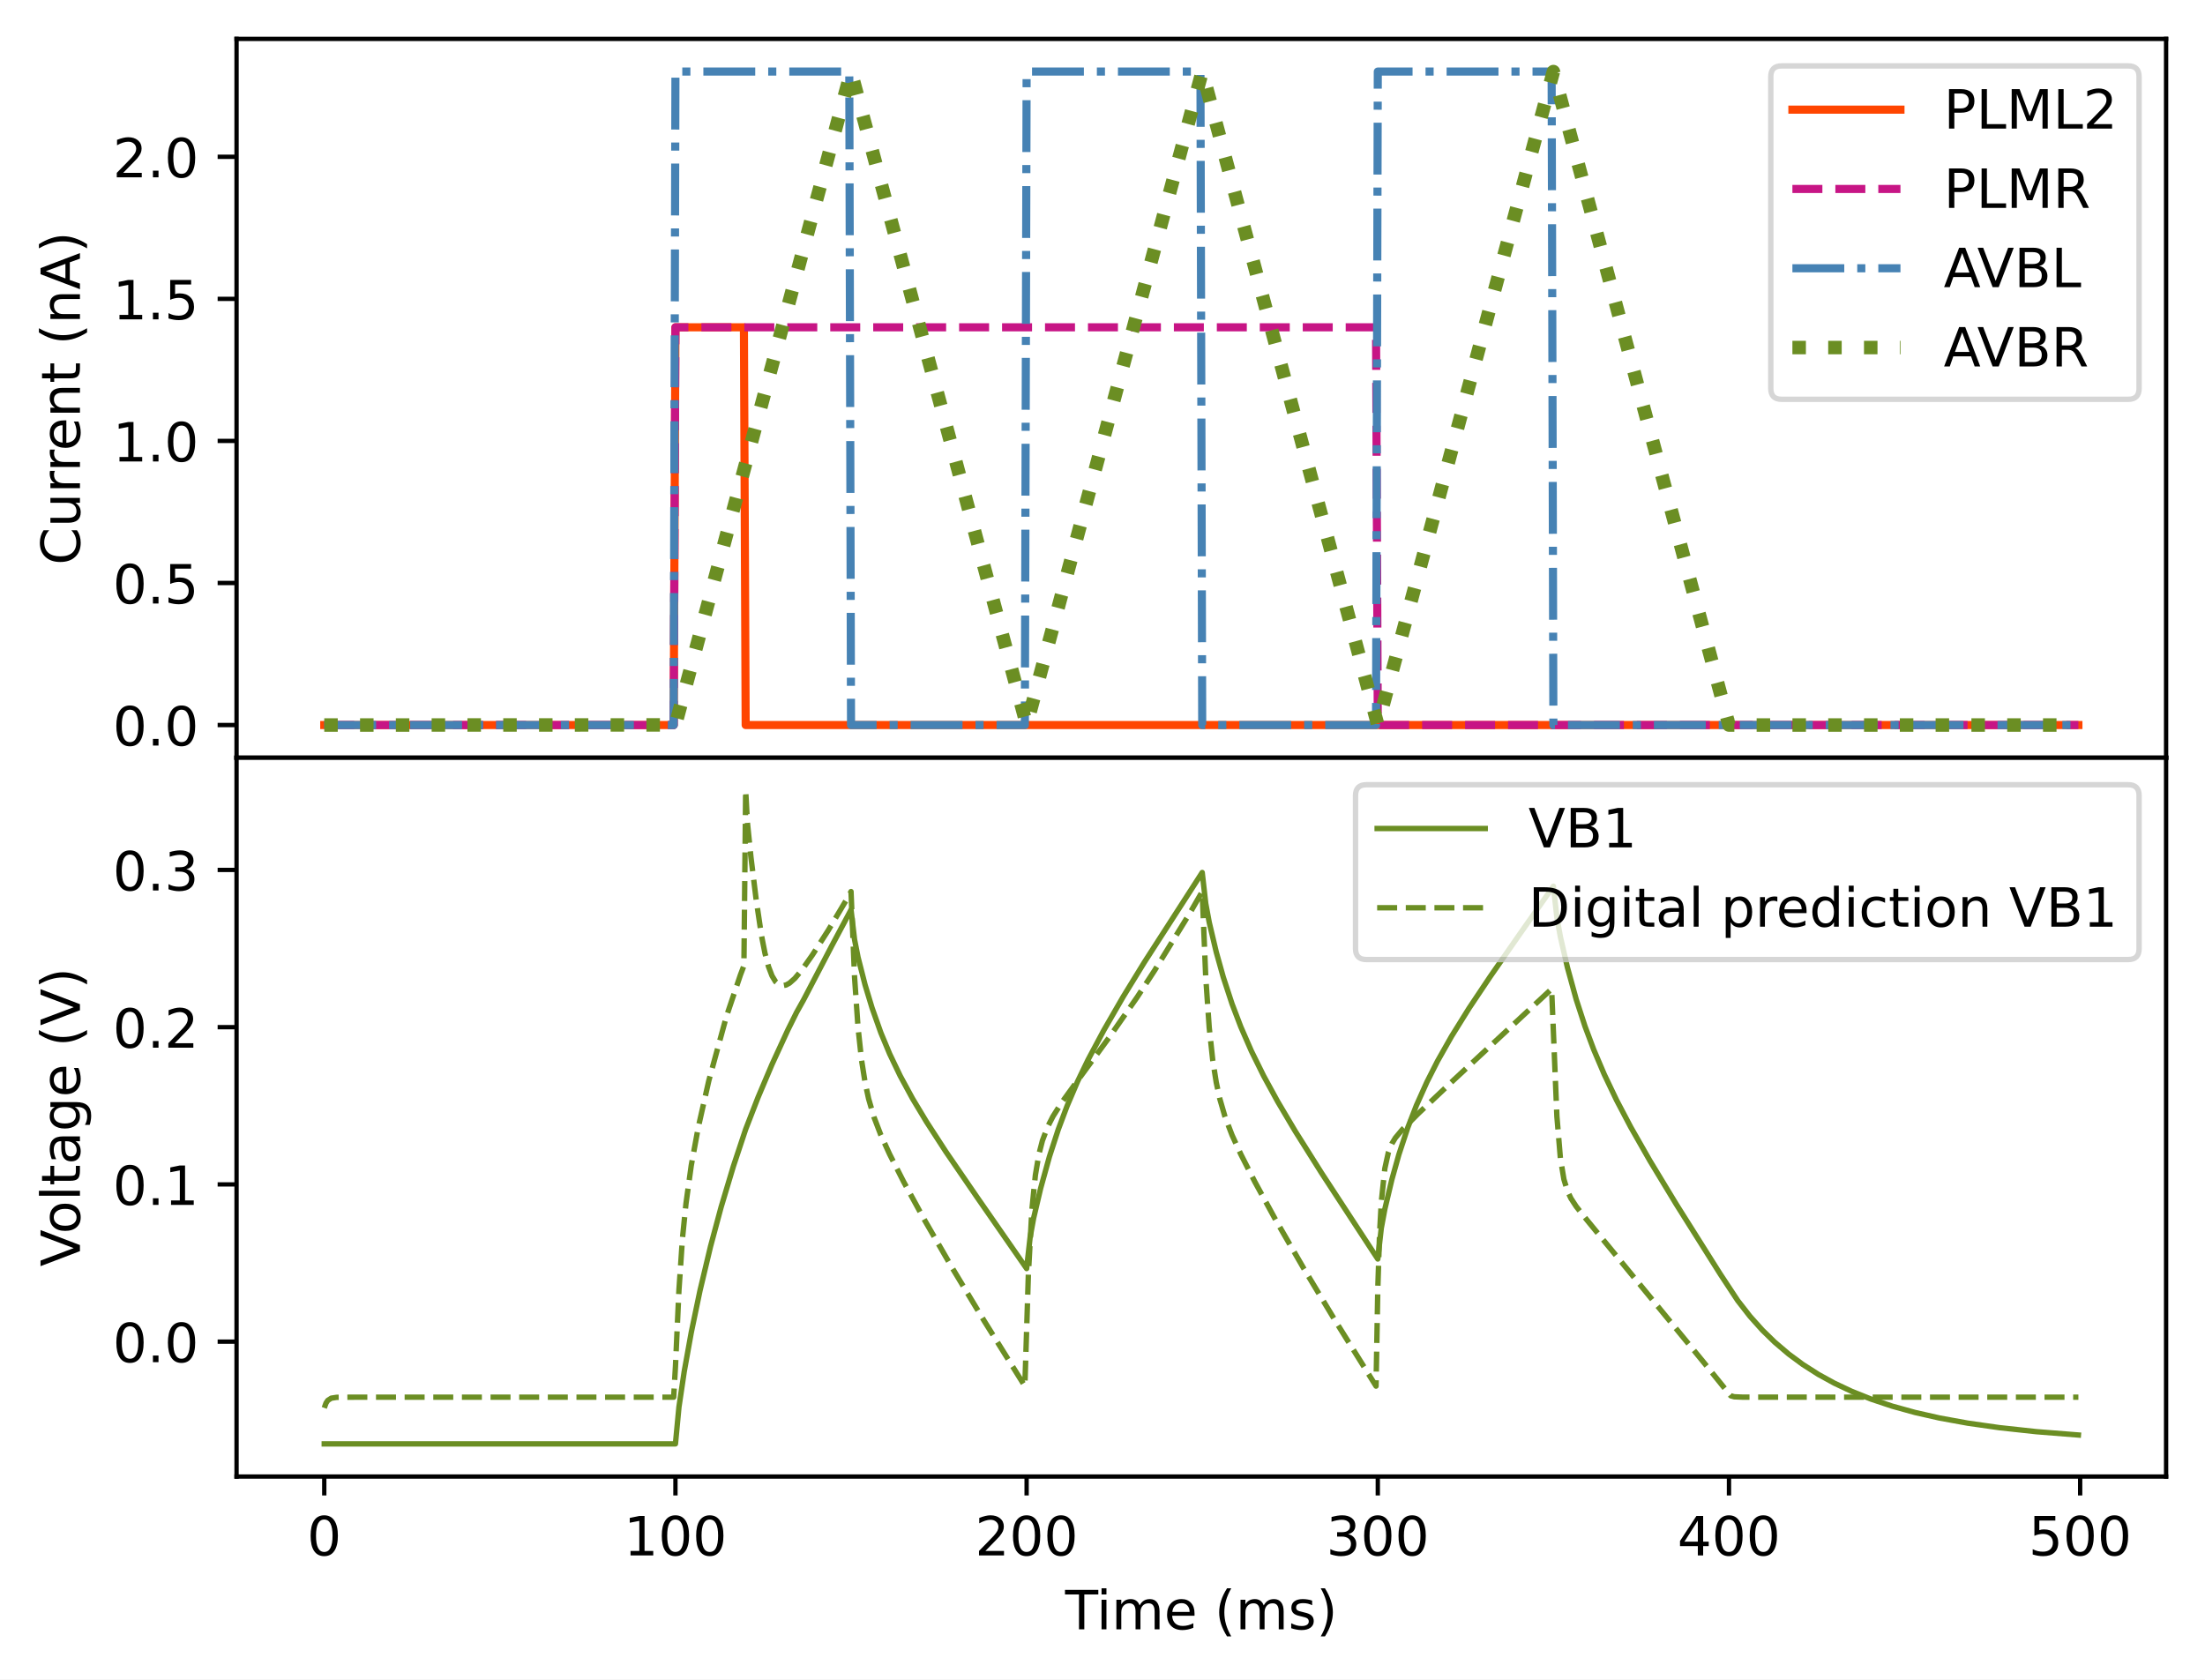
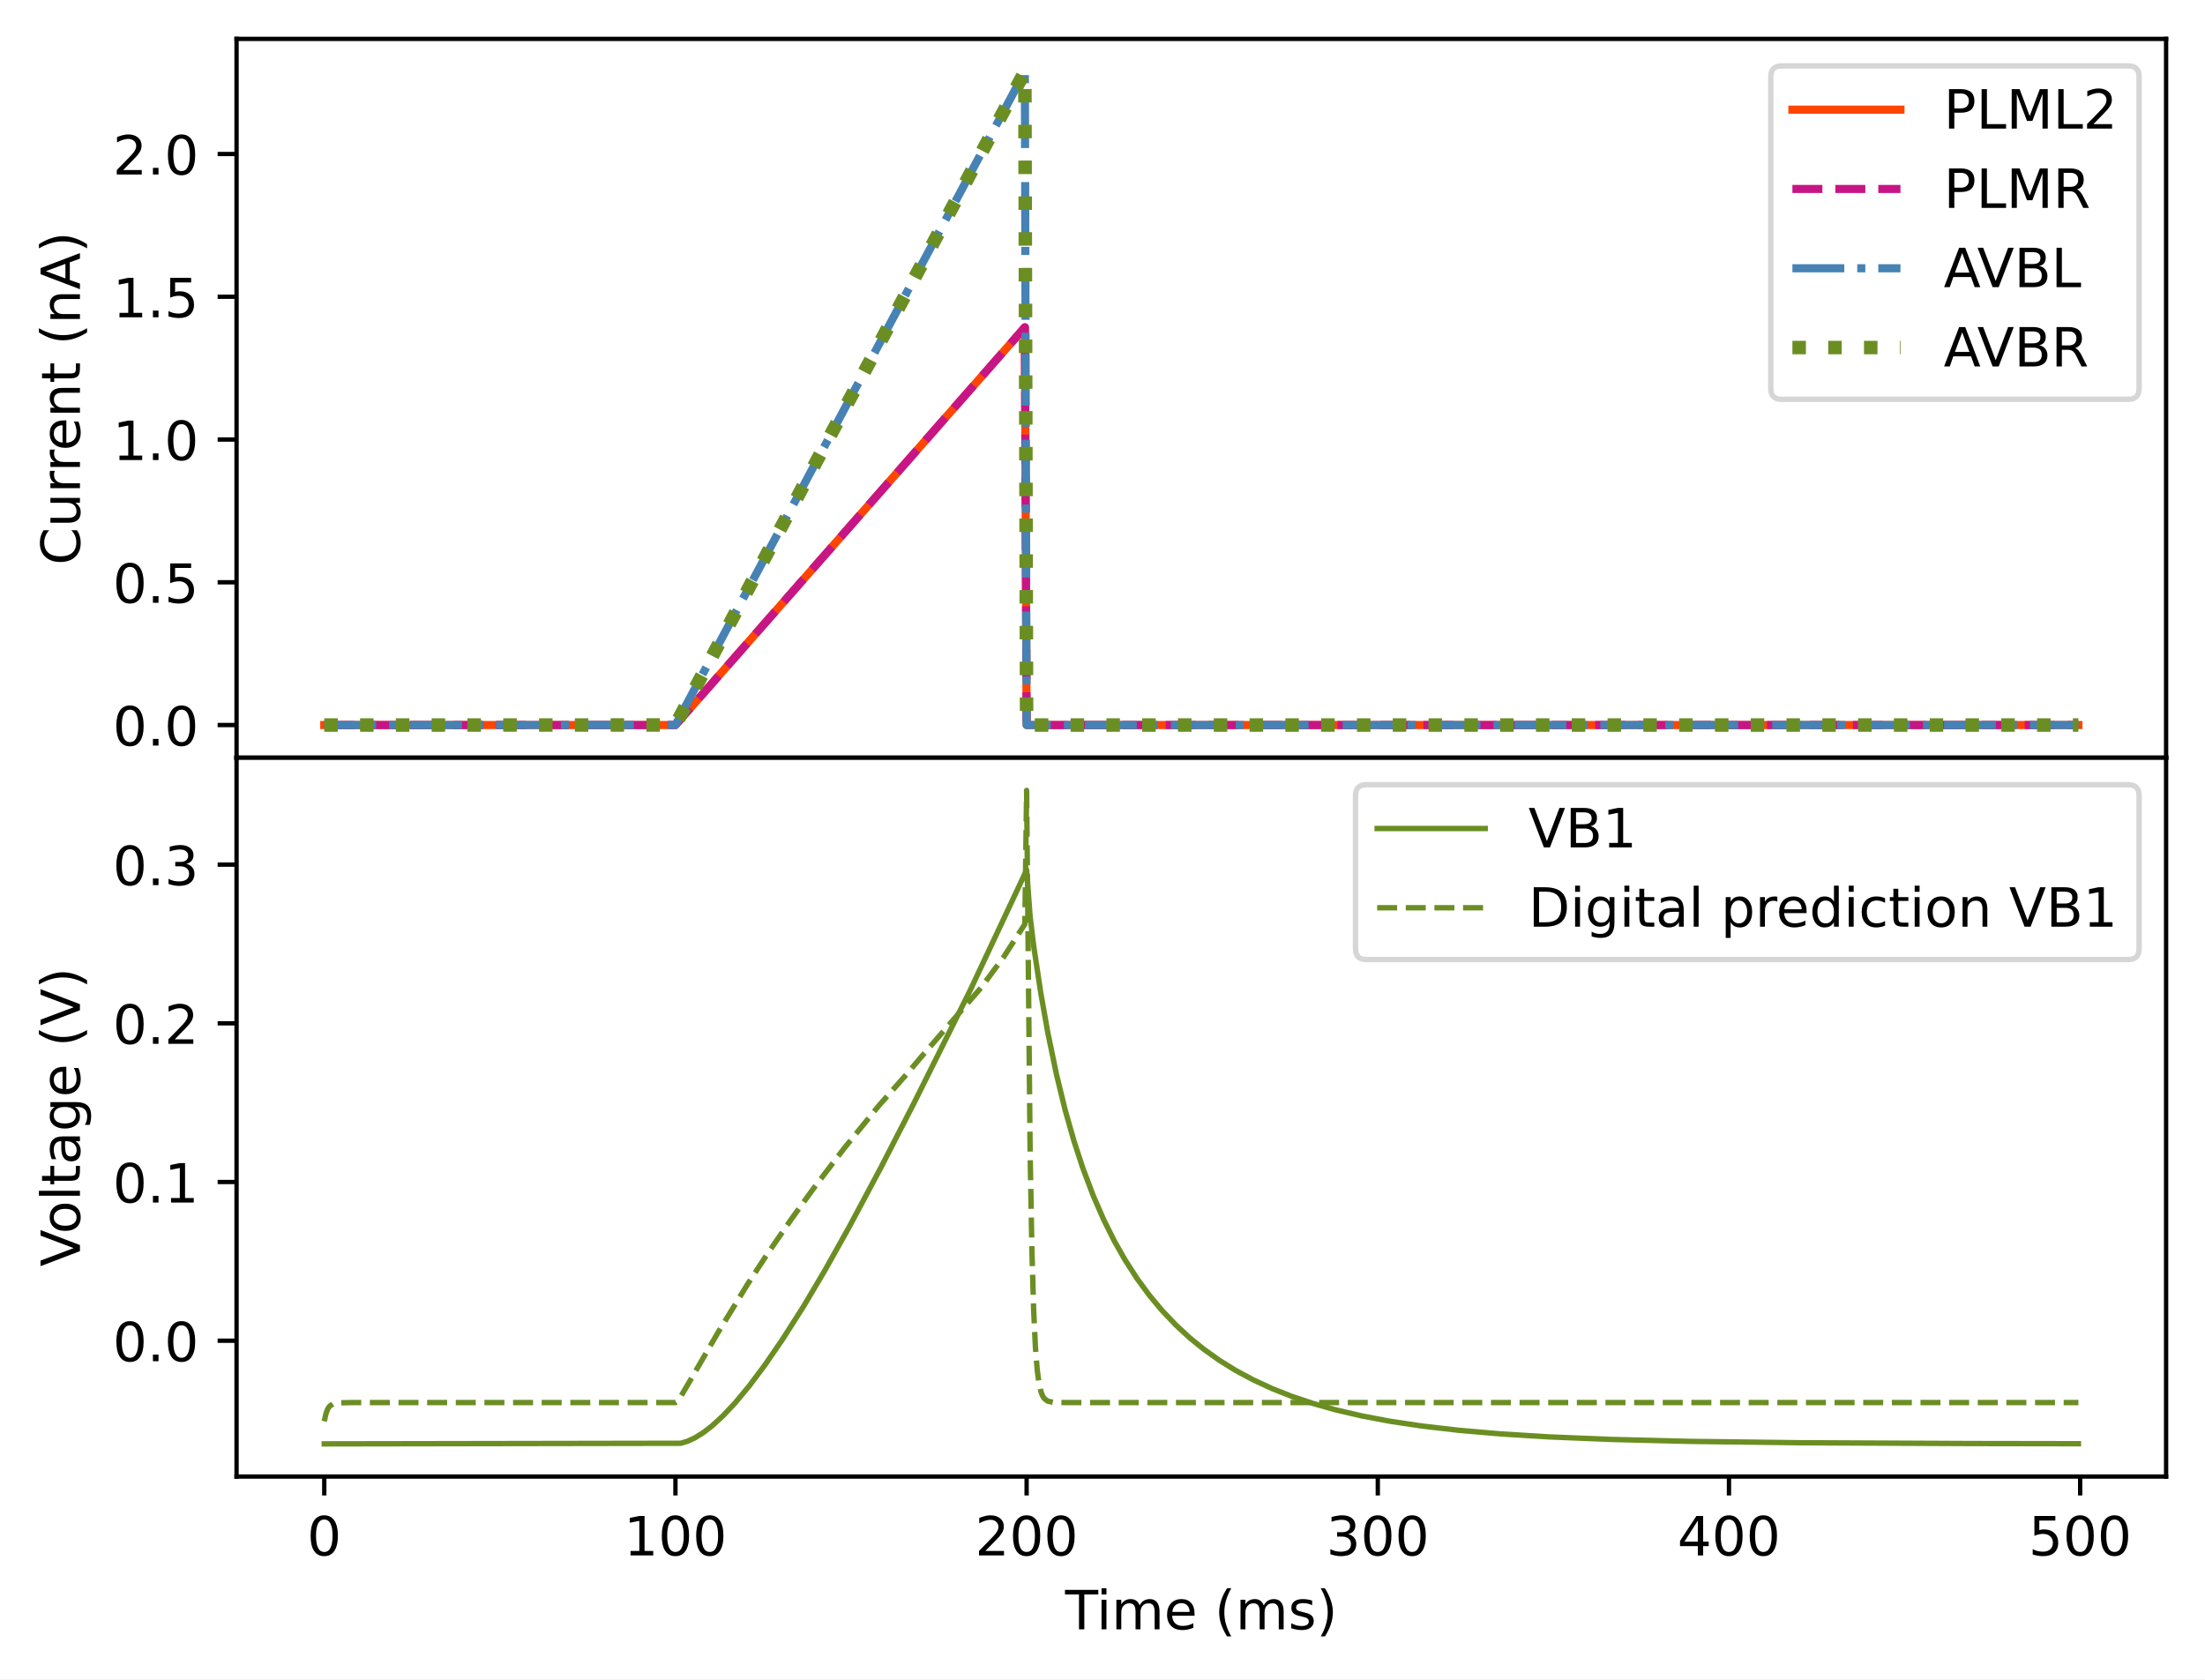
<svg xmlns="http://www.w3.org/2000/svg" xmlns:xlink="http://www.w3.org/1999/xlink" width="408.101pt" height="310.868pt" viewBox="0 0 408.101 310.868" version="1.1">
  <defs>
    <style type="text/css">*{stroke-linejoin: round; stroke-linecap: butt}</style>
  </defs>
  <g id="figure_1">
    <g id="patch_1">
      <path d="M 0 310.868  L 408.101 310.868  L 408.101 0  L 0 0  z " style="fill: #ffffff" />
    </g>
    <g id="axes_1">
      <g id="patch_2">
        <path d="M 43.781 140.256  L 400.901 140.256  L 400.901 7.2  L 43.781 7.2  z " style="fill: #ffffff" />
      </g>
      <g id="matplotlib.axis_1">
        <g id="xtick_1">
          <g id="line2d_1">
            <defs>
-               <path id="m8a8bc89d1a" d="M 0 0  L 0 3.5  " style="stroke: #000000; stroke-width: 0.8" />
+               <path id="m8bfc659c82" d="M 0 0  L 0 3.5  " style="stroke: #000000; stroke-width: 0.8" />
            </defs>
            <g>
-               <use xlink:href="#m8a8bc89d1a" x="60.014" y="140.256" style="stroke: #000000; stroke-width: 0.8" />
+               <use xlink:href="#m8bfc659c82" x="60.014" y="140.256" style="stroke: #000000; stroke-width: 0.8" />
            </g>
          </g>
        </g>
        <g id="xtick_2">
          <g id="line2d_2">
            <g>
-               <use xlink:href="#m8a8bc89d1a" x="125.01" y="140.256" style="stroke: #000000; stroke-width: 0.8" />
+               <use xlink:href="#m8bfc659c82" x="125.01" y="140.256" style="stroke: #000000; stroke-width: 0.8" />
            </g>
          </g>
        </g>
        <g id="xtick_3">
          <g id="line2d_3">
            <g>
-               <use xlink:href="#m8a8bc89d1a" x="190.006" y="140.256" style="stroke: #000000; stroke-width: 0.8" />
+               <use xlink:href="#m8bfc659c82" x="190.006" y="140.256" style="stroke: #000000; stroke-width: 0.8" />
            </g>
          </g>
        </g>
        <g id="xtick_4">
          <g id="line2d_4">
            <g>
-               <use xlink:href="#m8a8bc89d1a" x="255.002" y="140.256" style="stroke: #000000; stroke-width: 0.8" />
+               <use xlink:href="#m8bfc659c82" x="255.002" y="140.256" style="stroke: #000000; stroke-width: 0.8" />
            </g>
          </g>
        </g>
        <g id="xtick_5">
          <g id="line2d_5">
            <g>
-               <use xlink:href="#m8a8bc89d1a" x="319.998" y="140.256" style="stroke: #000000; stroke-width: 0.8" />
+               <use xlink:href="#m8bfc659c82" x="319.998" y="140.256" style="stroke: #000000; stroke-width: 0.8" />
            </g>
          </g>
        </g>
        <g id="xtick_6">
          <g id="line2d_6">
            <g>
-               <use xlink:href="#m8a8bc89d1a" x="384.994" y="140.256" style="stroke: #000000; stroke-width: 0.8" />
+               <use xlink:href="#m8bfc659c82" x="384.994" y="140.256" style="stroke: #000000; stroke-width: 0.8" />
            </g>
          </g>
        </g>
      </g>
      <g id="matplotlib.axis_2">
        <g id="ytick_1">
          <g id="line2d_7">
            <defs>
-               <path id="m65cfc64635" d="M 0 0  L -3.5 0  " style="stroke: #000000; stroke-width: 0.8" />
+               <path id="ma9ab9a7704" d="M 0 0  L -3.5 0  " style="stroke: #000000; stroke-width: 0.8" />
            </defs>
            <g>
-               <use xlink:href="#m65cfc64635" x="43.781" y="134.208" style="stroke: #000000; stroke-width: 0.8" />
+               <use xlink:href="#ma9ab9a7704" x="43.781" y="134.208" style="stroke: #000000; stroke-width: 0.8" />
            </g>
          </g>
          <g id="text_1">
            <text style="font: 10px 'DejaVu Sans', 'Bitstream Vera Sans', 'Computer Modern Sans Serif', 'Lucida Grande', 'Verdana', 'Geneva', 'Lucid', 'Arial', 'Helvetica', 'Avant Garde', sans-serif; text-anchor: end" x="36.781" y="138.007" transform="rotate(-0 36.78125 138.0072)">0.0</text>
          </g>
        </g>
        <g id="ytick_2">
          <g id="line2d_8">
            <g>
-               <use xlink:href="#m65cfc64635" x="43.781" y="107.912" style="stroke: #000000; stroke-width: 0.8" />
+               <use xlink:href="#ma9ab9a7704" x="43.781" y="107.783" style="stroke: #000000; stroke-width: 0.8" />
            </g>
          </g>
          <g id="text_2">
-             <text style="font: 10px 'DejaVu Sans', 'Bitstream Vera Sans', 'Computer Modern Sans Serif', 'Lucida Grande', 'Verdana', 'Geneva', 'Lucid', 'Arial', 'Helvetica', 'Avant Garde', sans-serif; text-anchor: end" x="36.781" y="111.712" transform="rotate(-0 36.78125 111.7116)">0.5</text>
+             <text style="font: 10px 'DejaVu Sans', 'Bitstream Vera Sans', 'Computer Modern Sans Serif', 'Lucida Grande', 'Verdana', 'Geneva', 'Lucid', 'Arial', 'Helvetica', 'Avant Garde', sans-serif; text-anchor: end" x="36.781" y="111.582" transform="rotate(-0 36.78125 111.5821)">0.5</text>
          </g>
        </g>
        <g id="ytick_3">
          <g id="line2d_9">
            <g>
-               <use xlink:href="#m65cfc64635" x="43.781" y="81.617" style="stroke: #000000; stroke-width: 0.8" />
+               <use xlink:href="#ma9ab9a7704" x="43.781" y="81.358" style="stroke: #000000; stroke-width: 0.8" />
            </g>
          </g>
          <g id="text_3">
-             <text style="font: 10px 'DejaVu Sans', 'Bitstream Vera Sans', 'Computer Modern Sans Serif', 'Lucida Grande', 'Verdana', 'Geneva', 'Lucid', 'Arial', 'Helvetica', 'Avant Garde', sans-serif; text-anchor: end" x="36.781" y="85.416" transform="rotate(-0 36.78125 85.41591)">1.0</text>
+             <text style="font: 10px 'DejaVu Sans', 'Bitstream Vera Sans', 'Computer Modern Sans Serif', 'Lucida Grande', 'Verdana', 'Geneva', 'Lucid', 'Arial', 'Helvetica', 'Avant Garde', sans-serif; text-anchor: end" x="36.781" y="85.157" transform="rotate(-0 36.78125 85.15695)">1.0</text>
          </g>
        </g>
        <g id="ytick_4">
          <g id="line2d_10">
            <g>
-               <use xlink:href="#m65cfc64635" x="43.781" y="55.321" style="stroke: #000000; stroke-width: 0.8" />
+               <use xlink:href="#ma9ab9a7704" x="43.781" y="54.933" style="stroke: #000000; stroke-width: 0.8" />
            </g>
          </g>
          <g id="text_4">
-             <text style="font: 10px 'DejaVu Sans', 'Bitstream Vera Sans', 'Computer Modern Sans Serif', 'Lucida Grande', 'Verdana', 'Geneva', 'Lucid', 'Arial', 'Helvetica', 'Avant Garde', sans-serif; text-anchor: end" x="36.781" y="59.12" transform="rotate(-0 36.78125 59.12026)">1.5</text>
+             <text style="font: 10px 'DejaVu Sans', 'Bitstream Vera Sans', 'Computer Modern Sans Serif', 'Lucida Grande', 'Verdana', 'Geneva', 'Lucid', 'Arial', 'Helvetica', 'Avant Garde', sans-serif; text-anchor: end" x="36.781" y="58.732" transform="rotate(-0 36.78125 58.73181)">1.5</text>
          </g>
        </g>
        <g id="ytick_5">
          <g id="line2d_11">
            <g>
-               <use xlink:href="#m65cfc64635" x="43.781" y="29.025" style="stroke: #000000; stroke-width: 0.8" />
+               <use xlink:href="#ma9ab9a7704" x="43.781" y="28.507" style="stroke: #000000; stroke-width: 0.8" />
            </g>
          </g>
          <g id="text_5">
-             <text style="font: 10px 'DejaVu Sans', 'Bitstream Vera Sans', 'Computer Modern Sans Serif', 'Lucida Grande', 'Verdana', 'Geneva', 'Lucid', 'Arial', 'Helvetica', 'Avant Garde', sans-serif; text-anchor: end" x="36.781" y="32.825" transform="rotate(-0 36.78125 32.82461)">2.0</text>
+             <text style="font: 10px 'DejaVu Sans', 'Bitstream Vera Sans', 'Computer Modern Sans Serif', 'Lucida Grande', 'Verdana', 'Geneva', 'Lucid', 'Arial', 'Helvetica', 'Avant Garde', sans-serif; text-anchor: end" x="36.781" y="32.307" transform="rotate(-0 36.78125 32.30668)">2.0</text>
          </g>
        </g>
        <g id="text_6">
          <text style="font: 10px 'DejaVu Sans', 'Bitstream Vera Sans', 'Computer Modern Sans Serif', 'Lucida Grande', 'Verdana', 'Geneva', 'Lucid', 'Arial', 'Helvetica', 'Avant Garde', sans-serif; text-anchor: middle" x="14.798" y="73.728" transform="rotate(-90 14.79844 73.728)">Current (nA)</text>
        </g>
      </g>
      <g id="line2d_12">
-         <path d="M 60.014 134.208  L 124.685 134.208  L 125.01 60.58  L 137.684 60.58  L 138.009 134.208  L 384.669 134.208  L 384.669 134.208  " clip-path="url(#pb7b737b860)" style="fill: none; stroke: #ff4500; stroke-width: 1.5; stroke-linecap: square" />
+         <path d="M 60.014 134.208  L 125.01 134.201  L 189.681 60.58  L 190.006 134.208  L 384.669 134.208  L 384.669 134.208  " clip-path="url(#p33965fbc45)" style="fill: none; stroke: #ff4500; stroke-width: 1.5; stroke-linecap: square" />
      </g>
      <g id="line2d_13">
-         <path d="M 60.014 134.208  L 124.685 134.208  L 125.01 60.58  L 254.677 60.58  L 255.002 134.208  L 384.669 134.208  L 384.669 134.208  " clip-path="url(#pb7b737b860)" style="fill: none; stroke-dasharray: 5.55,2.4; stroke-dashoffset: 0; stroke: #c71585; stroke-width: 1.5" />
+         <path d="M 60.014 134.208  L 125.01 134.201  L 189.681 60.58  L 190.006 134.208  L 384.669 134.208  L 384.669 134.208  " clip-path="url(#p33965fbc45)" style="fill: none; stroke-dasharray: 5.55,2.4; stroke-dashoffset: 0; stroke: #c71585; stroke-width: 1.5" />
      </g>
      <g id="line2d_14">
-         <path d="M 60.014 134.208  L 124.685 134.208  L 125.01 13.248  L 157.183 13.248  L 157.508 134.208  L 189.681 134.208  L 190.006 13.248  L 222.179 13.248  L 222.504 134.208  L 254.677 134.208  L 255.002 13.248  L 287.175 13.248  L 287.5 134.208  L 384.669 134.208  L 384.669 134.208  " clip-path="url(#pb7b737b860)" style="fill: none; stroke-dasharray: 9.6,2.4,1.5,2.4; stroke-dashoffset: 0; stroke: #4682b4; stroke-width: 1.5" />
+         <path d="M 60.014 134.208  L 125.01 134.196  L 189.681 13.248  L 190.006 134.208  L 384.669 134.208  L 384.669 134.208  " clip-path="url(#p33965fbc45)" style="fill: none; stroke-dasharray: 9.6,2.4,1.5,2.4; stroke-dashoffset: 0; stroke: #4682b4; stroke-width: 1.5" />
      </g>
      <g id="line2d_15">
-         <path d="M 60.014 134.208  L 125.01 134.184  L 157.508 13.248  L 190.006 134.184  L 222.504 13.248  L 255.002 134.184  L 287.5 13.248  L 319.998 134.208  L 384.669 134.208  L 384.669 134.208  " clip-path="url(#pb7b737b860)" style="fill: none; stroke-dasharray: 2.5,4.125; stroke-dashoffset: 0; stroke: #6b8e23; stroke-width: 2.5" />
+         <path d="M 60.014 134.208  L 125.01 134.196  L 189.681 13.248  L 190.006 134.208  L 384.669 134.208  L 384.669 134.208  " clip-path="url(#p33965fbc45)" style="fill: none; stroke-dasharray: 2.5,4.125; stroke-dashoffset: 0; stroke: #6b8e23; stroke-width: 2.5" />
      </g>
      <g id="patch_3">
        <path d="M 43.781 140.256  L 43.781 7.2  " style="fill: none; stroke: #000000; stroke-width: 0.8; stroke-linejoin: miter; stroke-linecap: square" />
      </g>
      <g id="patch_4">
        <path d="M 400.901 140.256  L 400.901 7.2  " style="fill: none; stroke: #000000; stroke-width: 0.8; stroke-linejoin: miter; stroke-linecap: square" />
      </g>
      <g id="patch_5">
        <path d="M 43.781 140.256  L 400.901 140.256  " style="fill: none; stroke: #000000; stroke-width: 0.8; stroke-linejoin: miter; stroke-linecap: square" />
      </g>
      <g id="patch_6">
        <path d="M 43.781 7.2  L 400.901 7.2  " style="fill: none; stroke: #000000; stroke-width: 0.8; stroke-linejoin: miter; stroke-linecap: square" />
      </g>
      <g id="legend_1">
        <g id="patch_7">
          <path d="M 329.737 73.912  L 393.901 73.912  Q 395.901 73.912 395.901 71.912  L 395.901 14.2  Q 395.901 12.2 393.901 12.2  L 329.737 12.2  Q 327.737 12.2 327.737 14.2  L 327.737 71.912  Q 327.737 73.912 329.737 73.912  z " style="fill: #ffffff; opacity: 0.8; stroke: #cccccc; stroke-linejoin: miter" />
        </g>
        <g id="line2d_16">
          <path d="M 331.737 20.298  L 341.737 20.298  L 351.737 20.298  " style="fill: none; stroke: #ff4500; stroke-width: 1.5; stroke-linecap: square" />
        </g>
        <g id="text_7">
          <text style="font: 10px 'DejaVu Sans', 'Bitstream Vera Sans', 'Computer Modern Sans Serif', 'Lucida Grande', 'Verdana', 'Geneva', 'Lucid', 'Arial', 'Helvetica', 'Avant Garde', sans-serif; text-anchor: start" x="359.737" y="23.798" transform="rotate(-0 359.7372 23.79844)">PLML2</text>
        </g>
        <g id="line2d_17">
          <path d="M 331.737 34.977  L 341.737 34.977  L 351.737 34.977  " style="fill: none; stroke-dasharray: 5.55,2.4; stroke-dashoffset: 0; stroke: #c71585; stroke-width: 1.5" />
        </g>
        <g id="text_8">
          <text style="font: 10px 'DejaVu Sans', 'Bitstream Vera Sans', 'Computer Modern Sans Serif', 'Lucida Grande', 'Verdana', 'Geneva', 'Lucid', 'Arial', 'Helvetica', 'Avant Garde', sans-serif; text-anchor: start" x="359.737" y="38.477" transform="rotate(-0 359.7372 38.47656)">PLMR</text>
        </g>
        <g id="line2d_18">
          <path d="M 331.737 49.655  L 341.737 49.655  L 351.737 49.655  " style="fill: none; stroke-dasharray: 9.6,2.4,1.5,2.4; stroke-dashoffset: 0; stroke: #4682b4; stroke-width: 1.5" />
        </g>
        <g id="text_9">
          <text style="font: 10px 'DejaVu Sans', 'Bitstream Vera Sans', 'Computer Modern Sans Serif', 'Lucida Grande', 'Verdana', 'Geneva', 'Lucid', 'Arial', 'Helvetica', 'Avant Garde', sans-serif; text-anchor: start" x="359.737" y="53.155" transform="rotate(-0 359.7372 53.15469)">AVBL</text>
        </g>
        <g id="line2d_19">
          <path d="M 331.737 64.333  L 341.737 64.333  L 351.737 64.333  " style="fill: none; stroke-dasharray: 2.5,4.125; stroke-dashoffset: 0; stroke: #6b8e23; stroke-width: 2.5" />
        </g>
        <g id="text_10">
          <text style="font: 10px 'DejaVu Sans', 'Bitstream Vera Sans', 'Computer Modern Sans Serif', 'Lucida Grande', 'Verdana', 'Geneva', 'Lucid', 'Arial', 'Helvetica', 'Avant Garde', sans-serif; text-anchor: start" x="359.737" y="67.833" transform="rotate(-0 359.7372 67.83281)">AVBR</text>
        </g>
      </g>
    </g>
    <g id="axes_2">
      <g id="patch_8">
        <path d="M 43.781 273.312  L 400.901 273.312  L 400.901 140.256  L 43.781 140.256  z " style="fill: #ffffff" />
      </g>
      <g id="matplotlib.axis_3">
        <g id="xtick_7">
          <g id="line2d_20">
            <g>
-               <use xlink:href="#m8a8bc89d1a" x="60.014" y="273.312" style="stroke: #000000; stroke-width: 0.8" />
+               <use xlink:href="#m8bfc659c82" x="60.014" y="273.312" style="stroke: #000000; stroke-width: 0.8" />
            </g>
          </g>
          <g id="text_11">
            <text style="font: 10px 'DejaVu Sans', 'Bitstream Vera Sans', 'Computer Modern Sans Serif', 'Lucida Grande', 'Verdana', 'Geneva', 'Lucid', 'Arial', 'Helvetica', 'Avant Garde', sans-serif; text-anchor: middle" x="60.014" y="287.91" transform="rotate(-0 60.01398 287.9104)">0</text>
          </g>
        </g>
        <g id="xtick_8">
          <g id="line2d_21">
            <g>
-               <use xlink:href="#m8a8bc89d1a" x="125.01" y="273.312" style="stroke: #000000; stroke-width: 0.8" />
+               <use xlink:href="#m8bfc659c82" x="125.01" y="273.312" style="stroke: #000000; stroke-width: 0.8" />
            </g>
          </g>
          <g id="text_12">
            <text style="font: 10px 'DejaVu Sans', 'Bitstream Vera Sans', 'Computer Modern Sans Serif', 'Lucida Grande', 'Verdana', 'Geneva', 'Lucid', 'Arial', 'Helvetica', 'Avant Garde', sans-serif; text-anchor: middle" x="125.01" y="287.91" transform="rotate(-0 125.0099 287.9104)">100</text>
          </g>
        </g>
        <g id="xtick_9">
          <g id="line2d_22">
            <g>
-               <use xlink:href="#m8a8bc89d1a" x="190.006" y="273.312" style="stroke: #000000; stroke-width: 0.8" />
+               <use xlink:href="#m8bfc659c82" x="190.006" y="273.312" style="stroke: #000000; stroke-width: 0.8" />
            </g>
          </g>
          <g id="text_13">
            <text style="font: 10px 'DejaVu Sans', 'Bitstream Vera Sans', 'Computer Modern Sans Serif', 'Lucida Grande', 'Verdana', 'Geneva', 'Lucid', 'Arial', 'Helvetica', 'Avant Garde', sans-serif; text-anchor: middle" x="190.006" y="287.91" transform="rotate(-0 190.0058 287.9104)">200</text>
          </g>
        </g>
        <g id="xtick_10">
          <g id="line2d_23">
            <g>
-               <use xlink:href="#m8a8bc89d1a" x="255.002" y="273.312" style="stroke: #000000; stroke-width: 0.8" />
+               <use xlink:href="#m8bfc659c82" x="255.002" y="273.312" style="stroke: #000000; stroke-width: 0.8" />
            </g>
          </g>
          <g id="text_14">
            <text style="font: 10px 'DejaVu Sans', 'Bitstream Vera Sans', 'Computer Modern Sans Serif', 'Lucida Grande', 'Verdana', 'Geneva', 'Lucid', 'Arial', 'Helvetica', 'Avant Garde', sans-serif; text-anchor: middle" x="255.002" y="287.91" transform="rotate(-0 255.0017 287.9104)">300</text>
          </g>
        </g>
        <g id="xtick_11">
          <g id="line2d_24">
            <g>
-               <use xlink:href="#m8a8bc89d1a" x="319.998" y="273.312" style="stroke: #000000; stroke-width: 0.8" />
+               <use xlink:href="#m8bfc659c82" x="319.998" y="273.312" style="stroke: #000000; stroke-width: 0.8" />
            </g>
          </g>
          <g id="text_15">
            <text style="font: 10px 'DejaVu Sans', 'Bitstream Vera Sans', 'Computer Modern Sans Serif', 'Lucida Grande', 'Verdana', 'Geneva', 'Lucid', 'Arial', 'Helvetica', 'Avant Garde', sans-serif; text-anchor: middle" x="319.998" y="287.91" transform="rotate(-0 319.9976 287.9104)">400</text>
          </g>
        </g>
        <g id="xtick_12">
          <g id="line2d_25">
            <g>
-               <use xlink:href="#m8a8bc89d1a" x="384.994" y="273.312" style="stroke: #000000; stroke-width: 0.8" />
+               <use xlink:href="#m8bfc659c82" x="384.994" y="273.312" style="stroke: #000000; stroke-width: 0.8" />
            </g>
          </g>
          <g id="text_16">
            <text style="font: 10px 'DejaVu Sans', 'Bitstream Vera Sans', 'Computer Modern Sans Serif', 'Lucida Grande', 'Verdana', 'Geneva', 'Lucid', 'Arial', 'Helvetica', 'Avant Garde', sans-serif; text-anchor: middle" x="384.994" y="287.91" transform="rotate(-0 384.9935 287.9104)">500</text>
          </g>
        </g>
        <g id="text_17">
          <text style="font: 10px 'DejaVu Sans', 'Bitstream Vera Sans', 'Computer Modern Sans Serif', 'Lucida Grande', 'Verdana', 'Geneva', 'Lucid', 'Arial', 'Helvetica', 'Avant Garde', sans-serif; text-anchor: middle" x="222.341" y="301.589" transform="rotate(-0 222.3413 301.5886)">Time (ms)</text>
        </g>
      </g>
      <g id="matplotlib.axis_4">
        <g id="ytick_6">
          <g id="line2d_26">
            <g>
-               <use xlink:href="#m65cfc64635" x="43.781" y="248.345" style="stroke: #000000; stroke-width: 0.8" />
+               <use xlink:href="#ma9ab9a7704" x="43.781" y="248.169" style="stroke: #000000; stroke-width: 0.8" />
            </g>
          </g>
          <g id="text_18">
-             <text style="font: 10px 'DejaVu Sans', 'Bitstream Vera Sans', 'Computer Modern Sans Serif', 'Lucida Grande', 'Verdana', 'Geneva', 'Lucid', 'Arial', 'Helvetica', 'Avant Garde', sans-serif; text-anchor: end" x="36.781" y="252.144" transform="rotate(-0 36.78125 252.1439)">0.0</text>
+             <text style="font: 10px 'DejaVu Sans', 'Bitstream Vera Sans', 'Computer Modern Sans Serif', 'Lucida Grande', 'Verdana', 'Geneva', 'Lucid', 'Arial', 'Helvetica', 'Avant Garde', sans-serif; text-anchor: end" x="36.781" y="251.968" transform="rotate(-0 36.78125 251.9684)">0.0</text>
          </g>
        </g>
        <g id="ytick_7">
          <g id="line2d_27">
            <g>
-               <use xlink:href="#m65cfc64635" x="43.781" y="219.238" style="stroke: #000000; stroke-width: 0.8" />
+               <use xlink:href="#ma9ab9a7704" x="43.781" y="218.793" style="stroke: #000000; stroke-width: 0.8" />
            </g>
          </g>
          <g id="text_19">
-             <text style="font: 10px 'DejaVu Sans', 'Bitstream Vera Sans', 'Computer Modern Sans Serif', 'Lucida Grande', 'Verdana', 'Geneva', 'Lucid', 'Arial', 'Helvetica', 'Avant Garde', sans-serif; text-anchor: end" x="36.781" y="223.037" transform="rotate(-0 36.78125 223.0373)">0.1</text>
+             <text style="font: 10px 'DejaVu Sans', 'Bitstream Vera Sans', 'Computer Modern Sans Serif', 'Lucida Grande', 'Verdana', 'Geneva', 'Lucid', 'Arial', 'Helvetica', 'Avant Garde', sans-serif; text-anchor: end" x="36.781" y="222.592" transform="rotate(-0 36.78125 222.5918)">0.1</text>
          </g>
        </g>
        <g id="ytick_8">
          <g id="line2d_28">
            <g>
-               <use xlink:href="#m65cfc64635" x="43.781" y="190.131" style="stroke: #000000; stroke-width: 0.8" />
+               <use xlink:href="#ma9ab9a7704" x="43.781" y="189.416" style="stroke: #000000; stroke-width: 0.8" />
            </g>
          </g>
          <g id="text_20">
-             <text style="font: 10px 'DejaVu Sans', 'Bitstream Vera Sans', 'Computer Modern Sans Serif', 'Lucida Grande', 'Verdana', 'Geneva', 'Lucid', 'Arial', 'Helvetica', 'Avant Garde', sans-serif; text-anchor: end" x="36.781" y="193.931" transform="rotate(-0 36.78125 193.9306)">0.2</text>
+             <text style="font: 10px 'DejaVu Sans', 'Bitstream Vera Sans', 'Computer Modern Sans Serif', 'Lucida Grande', 'Verdana', 'Geneva', 'Lucid', 'Arial', 'Helvetica', 'Avant Garde', sans-serif; text-anchor: end" x="36.781" y="193.215" transform="rotate(-0 36.78125 193.2152)">0.2</text>
          </g>
        </g>
        <g id="ytick_9">
          <g id="line2d_29">
            <g>
-               <use xlink:href="#m65cfc64635" x="43.781" y="161.025" style="stroke: #000000; stroke-width: 0.8" />
+               <use xlink:href="#ma9ab9a7704" x="43.781" y="160.039" style="stroke: #000000; stroke-width: 0.8" />
            </g>
          </g>
          <g id="text_21">
-             <text style="font: 10px 'DejaVu Sans', 'Bitstream Vera Sans', 'Computer Modern Sans Serif', 'Lucida Grande', 'Verdana', 'Geneva', 'Lucid', 'Arial', 'Helvetica', 'Avant Garde', sans-serif; text-anchor: end" x="36.781" y="164.824" transform="rotate(-0 36.78125 164.824)">0.3</text>
+             <text style="font: 10px 'DejaVu Sans', 'Bitstream Vera Sans', 'Computer Modern Sans Serif', 'Lucida Grande', 'Verdana', 'Geneva', 'Lucid', 'Arial', 'Helvetica', 'Avant Garde', sans-serif; text-anchor: end" x="36.781" y="163.839" transform="rotate(-0 36.78125 163.8386)">0.3</text>
          </g>
        </g>
        <g id="text_22">
          <text style="font: 10px 'DejaVu Sans', 'Bitstream Vera Sans', 'Computer Modern Sans Serif', 'Lucida Grande', 'Verdana', 'Geneva', 'Lucid', 'Arial', 'Helvetica', 'Avant Garde', sans-serif; text-anchor: middle" x="14.798" y="206.784" transform="rotate(-90 14.79844 206.784)">Voltage (V)</text>
        </g>
      </g>
      <g id="line2d_30">
-         <path d="M 60.014 267.264  L 125.01 267.264  L 125.66 260.441  L 126.635 253.882  L 127.935 246.66  L 129.56 238.873  L 131.509 230.703  L 133.459 223.451  L 135.734 215.879  L 138.009 209.033  L 140.284 203.162  L 142.884 197.02  L 145.809 190.661  L 147.433 187.392  L 148.733 185.063  L 153.933 175.103  L 157.508 168.403  L 158.158 173.913  L 158.808 177.205  L 160.108 182.302  L 161.408 186.593  L 163.032 191.171  L 164.657 195.073  L 166.607 199.144  L 168.882 203.334  L 171.482 207.661  L 175.057 213.173  L 180.906 221.707  L 190.006 234.815  L 190.656 229.02  L 191.306 225.465  L 192.606 219.946  L 194.231 214.084  L 195.855 209.096  L 197.48 204.766  L 199.43 200.196  L 201.38 196.158  L 204.305 190.684  L 207.88 184.492  L 211.779 178.147  L 222.504 161.5  L 223.154 167.232  L 223.804 170.732  L 225.104 176.228  L 226.403 180.873  L 228.028 185.823  L 229.653 190.081  L 231.603 194.548  L 233.878 199.156  L 236.478 203.911  L 239.728 209.396  L 244.602 217.137  L 254.027 231.563  L 255.002 233.047  L 255.652 227.314  L 256.302 223.822  L 257.602 218.348  L 258.901 213.717  L 260.526 208.796  L 262.151 204.608  L 264.101 200.267  L 266.051 196.421  L 268.651 191.83  L 271.901 186.612  L 275.8 180.782  L 281.325 172.835  L 287.5 164.043  L 288.15 169.847  L 288.8 173.429  L 290.099 179.078  L 291.724 184.983  L 293.349 189.973  L 294.974 194.306  L 296.924 198.889  L 299.199 203.654  L 301.799 208.598  L 305.374 214.872  L 310.248 222.916  L 318.373 235.817  L 321.622 240.747  L 323.897 243.666  L 326.172 246.204  L 328.447 248.424  L 331.047 250.636  L 333.647 252.555  L 336.572 254.422  L 339.496 256.028  L 342.746 257.559  L 346.321 258.985  L 350.221 260.287  L 354.445 261.455  L 358.995 262.484  L 364.195 263.43  L 370.044 264.264  L 376.869 265.005  L 384.669 265.624  L 384.669 265.624  " clip-path="url(#p458c988761)" style="fill: none; stroke: #6b8e23; stroke-linecap: square" />
+         <path d="M 60.014 267.264  L 125.985 267.154  L 127.285 266.764  L 128.585 266.162  L 130.21 265.151  L 131.834 263.891  L 133.784 262.098  L 136.059 259.683  L 138.659 256.552  L 141.584 252.643  L 144.834 247.91  L 148.733 241.792  L 152.633 235.216  L 157.183 227.083  L 163.032 216.117  L 169.207 204.095  L 179.606 183.211  L 188.056 165.207  L 190.006 161.033  L 190.656 169.672  L 191.306 175.057  L 192.606 183.673  L 193.906 191.031  L 195.53 198.874  L 197.155 205.526  L 198.78 211.241  L 200.405 216.206  L 202.355 221.37  L 204.305 225.839  L 206.255 229.744  L 208.205 233.185  L 210.479 236.713  L 212.754 239.805  L 215.029 242.531  L 217.629 245.269  L 220.229 247.666  L 222.829 249.774  L 225.754 251.85  L 228.678 253.661  L 231.928 255.408  L 235.503 257.058  L 239.078 258.467  L 242.977 259.774  L 247.202 260.965  L 252.077 262.099  L 257.277 263.079  L 263.126 263.957  L 269.951 264.748  L 277.75 265.421  L 286.85 265.98  L 298.224 266.445  L 312.848 266.803  L 332.997 267.055  L 364.845 267.204  L 384.669 267.236  L 384.669 267.236  " clip-path="url(#p256832833e)" style="fill: none; stroke: #6b8e23; stroke-linecap: square" />
      </g>
      <g id="line2d_31">
-         <path d="M 60.014 260.609  L 60.339 259.712  L 60.664 259.223  L 61.314 258.807  L 62.289 258.654  L 65.539 258.622  L 124.685 258.622  L 125.01 252.991  L 125.66 238.784  L 126.31 229.221  L 126.96 222.799  L 127.935 215.738  L 129.235 208.676  L 131.184 200.049  L 134.434 188.182  L 137.034 180.472  L 137.684 178.758  L 138.009 146.304  L 138.334 152.32  L 138.984 158.67  L 139.959 166.589  L 140.934 173.168  L 141.584 176.462  L 142.234 178.918  L 142.884 180.627  L 143.534 181.702  L 144.184 182.27  L 144.834 182.449  L 145.484 182.325  L 146.134 181.968  L 147.108 181.102  L 148.408 179.55  L 150.358 176.775  L 153.283 172.222  L 157.183 165.675  L 157.508 165.031  L 158.158 180.836  L 158.808 190.229  L 159.458 196.239  L 160.108 200.358  L 160.758 203.373  L 161.733 206.728  L 163.032 210.113  L 164.657 213.664  L 167.257 218.772  L 171.157 225.904  L 176.357 234.892  L 182.206 244.589  L 189.681 256.572  L 190.331 235.877  L 190.981 223.961  L 191.631 217.502  L 192.281 213.652  L 192.931 211.127  L 193.906 208.552  L 194.88 206.652  L 196.505 204.081  L 199.43 200.03  L 205.28 192.034  L 210.479 184.559  L 213.729 179.577  L 220.229 169.002  L 222.504 165.04  L 223.154 180.842  L 223.804 190.233  L 224.454 196.241  L 225.104 200.36  L 225.754 203.373  L 226.728 206.728  L 228.028 210.114  L 229.653 213.664  L 232.253 218.772  L 236.153 225.904  L 241.353 234.892  L 247.202 244.589  L 254.677 256.572  L 255.002 238.538  L 255.327 228.422  L 255.652 222.507  L 256.302 216.304  L 256.952 213.35  L 257.602 211.709  L 258.251 210.633  L 259.551 209.075  L 262.476 206.137  L 268.976 199.987  L 287.175 183.052  L 288.15 206.656  L 288.8 214.418  L 289.45 218.302  L 290.099 220.445  L 290.749 221.822  L 291.724 223.32  L 293.674 225.782  L 315.123 251.928  L 320.323 258.365  L 320.973 258.548  L 322.597 258.619  L 346.646 258.622  L 384.669 258.622  L 384.669 258.622  " clip-path="url(#p458c988761)" style="fill: none; stroke-dasharray: 3.7,1.6; stroke-dashoffset: 0; stroke: #6b8e23" />
+         <path d="M 60.014 263.084  L 60.339 261.637  L 60.664 260.794  L 60.989 260.303  L 61.639 259.851  L 62.614 259.665  L 65.214 259.62  L 125.01 259.614  L 125.335 259.372  L 125.985 258.516  L 127.61 255.755  L 132.809 246.782  L 138.334 237.757  L 141.909 232.28  L 146.459 225.667  L 150.683 219.831  L 156.208 212.594  L 162.708 204.601  L 167.907 198.719  L 170.507 195.631  L 181.556 182.845  L 185.781 177.111  L 189.681 171.056  L 190.006 146.304  L 190.656 213.268  L 190.981 231.263  L 191.306 242.431  L 191.631 249.279  L 191.956 253.432  L 192.281 255.932  L 192.606 257.429  L 192.931 258.322  L 193.256 258.852  L 193.906 259.352  L 194.88 259.565  L 197.155 259.618  L 266.376 259.619  L 384.669 259.619  L 384.669 259.619  " clip-path="url(#p256832833e)" style="fill: none; stroke-dasharray: 3.7,1.6; stroke-dashoffset: 0; stroke: #6b8e23" />
      </g>
      <g id="patch_9">
        <path d="M 43.781 273.312  L 43.781 140.256  " style="fill: none; stroke: #000000; stroke-width: 0.8; stroke-linejoin: miter; stroke-linecap: square" />
      </g>
      <g id="patch_10">
        <path d="M 400.901 273.312  L 400.901 140.256  " style="fill: none; stroke: #000000; stroke-width: 0.8; stroke-linejoin: miter; stroke-linecap: square" />
      </g>
      <g id="patch_11">
        <path d="M 43.781 273.312  L 400.901 273.312  " style="fill: none; stroke: #000000; stroke-width: 0.8; stroke-linejoin: miter; stroke-linecap: square" />
      </g>
      <g id="patch_12">
        <path d="M 43.781 140.256  L 400.901 140.256  " style="fill: none; stroke: #000000; stroke-width: 0.8; stroke-linejoin: miter; stroke-linecap: square" />
      </g>
      <g id="legend_2">
        <g id="patch_13">
          <path d="M 252.882 177.612  L 393.901 177.612  Q 395.901 177.612 395.901 175.612  L 395.901 147.256  Q 395.901 145.256 393.901 145.256  L 252.882 145.256  Q 250.882 145.256 250.882 147.256  L 250.882 175.612  Q 250.882 177.612 252.882 177.612  z " style="fill: #ffffff; opacity: 0.8; stroke: #cccccc; stroke-linejoin: miter" />
        </g>
        <g id="line2d_32">
          <path d="M 254.882 153.354  L 264.882 153.354  L 274.882 153.354  " style="fill: none; stroke: #6b8e23; stroke-linecap: square" />
        </g>
        <g id="text_23">
          <text style="font: 10px 'DejaVu Sans', 'Bitstream Vera Sans', 'Computer Modern Sans Serif', 'Lucida Grande', 'Verdana', 'Geneva', 'Lucid', 'Arial', 'Helvetica', 'Avant Garde', sans-serif; text-anchor: start" x="282.882" y="156.854" transform="rotate(-0 282.8825 156.8544)">VB1</text>
        </g>
        <g id="line2d_33">
          <path d="M 254.882 168.033  L 264.882 168.033  L 274.882 168.033  " style="fill: none; stroke-dasharray: 3.7,1.6; stroke-dashoffset: 0; stroke: #6b8e23" />
        </g>
        <g id="text_24">
          <text style="font: 10px 'DejaVu Sans', 'Bitstream Vera Sans', 'Computer Modern Sans Serif', 'Lucida Grande', 'Verdana', 'Geneva', 'Lucid', 'Arial', 'Helvetica', 'Avant Garde', sans-serif; text-anchor: start" x="282.882" y="171.533" transform="rotate(-0 282.8825 171.5326)">Digital prediction VB1</text>
        </g>
      </g>
    </g>
  </g>
  <defs>
-     <clipPath id="pb7b737b860">
+     <clipPath id="p33965fbc45">
      <rect x="43.781" y="7.2" width="357.12" height="133.056" />
    </clipPath>
-     <clipPath id="p458c988761">
+     <clipPath id="p256832833e">
      <rect x="43.781" y="140.256" width="357.12" height="133.056" />
    </clipPath>
  </defs>
</svg>
